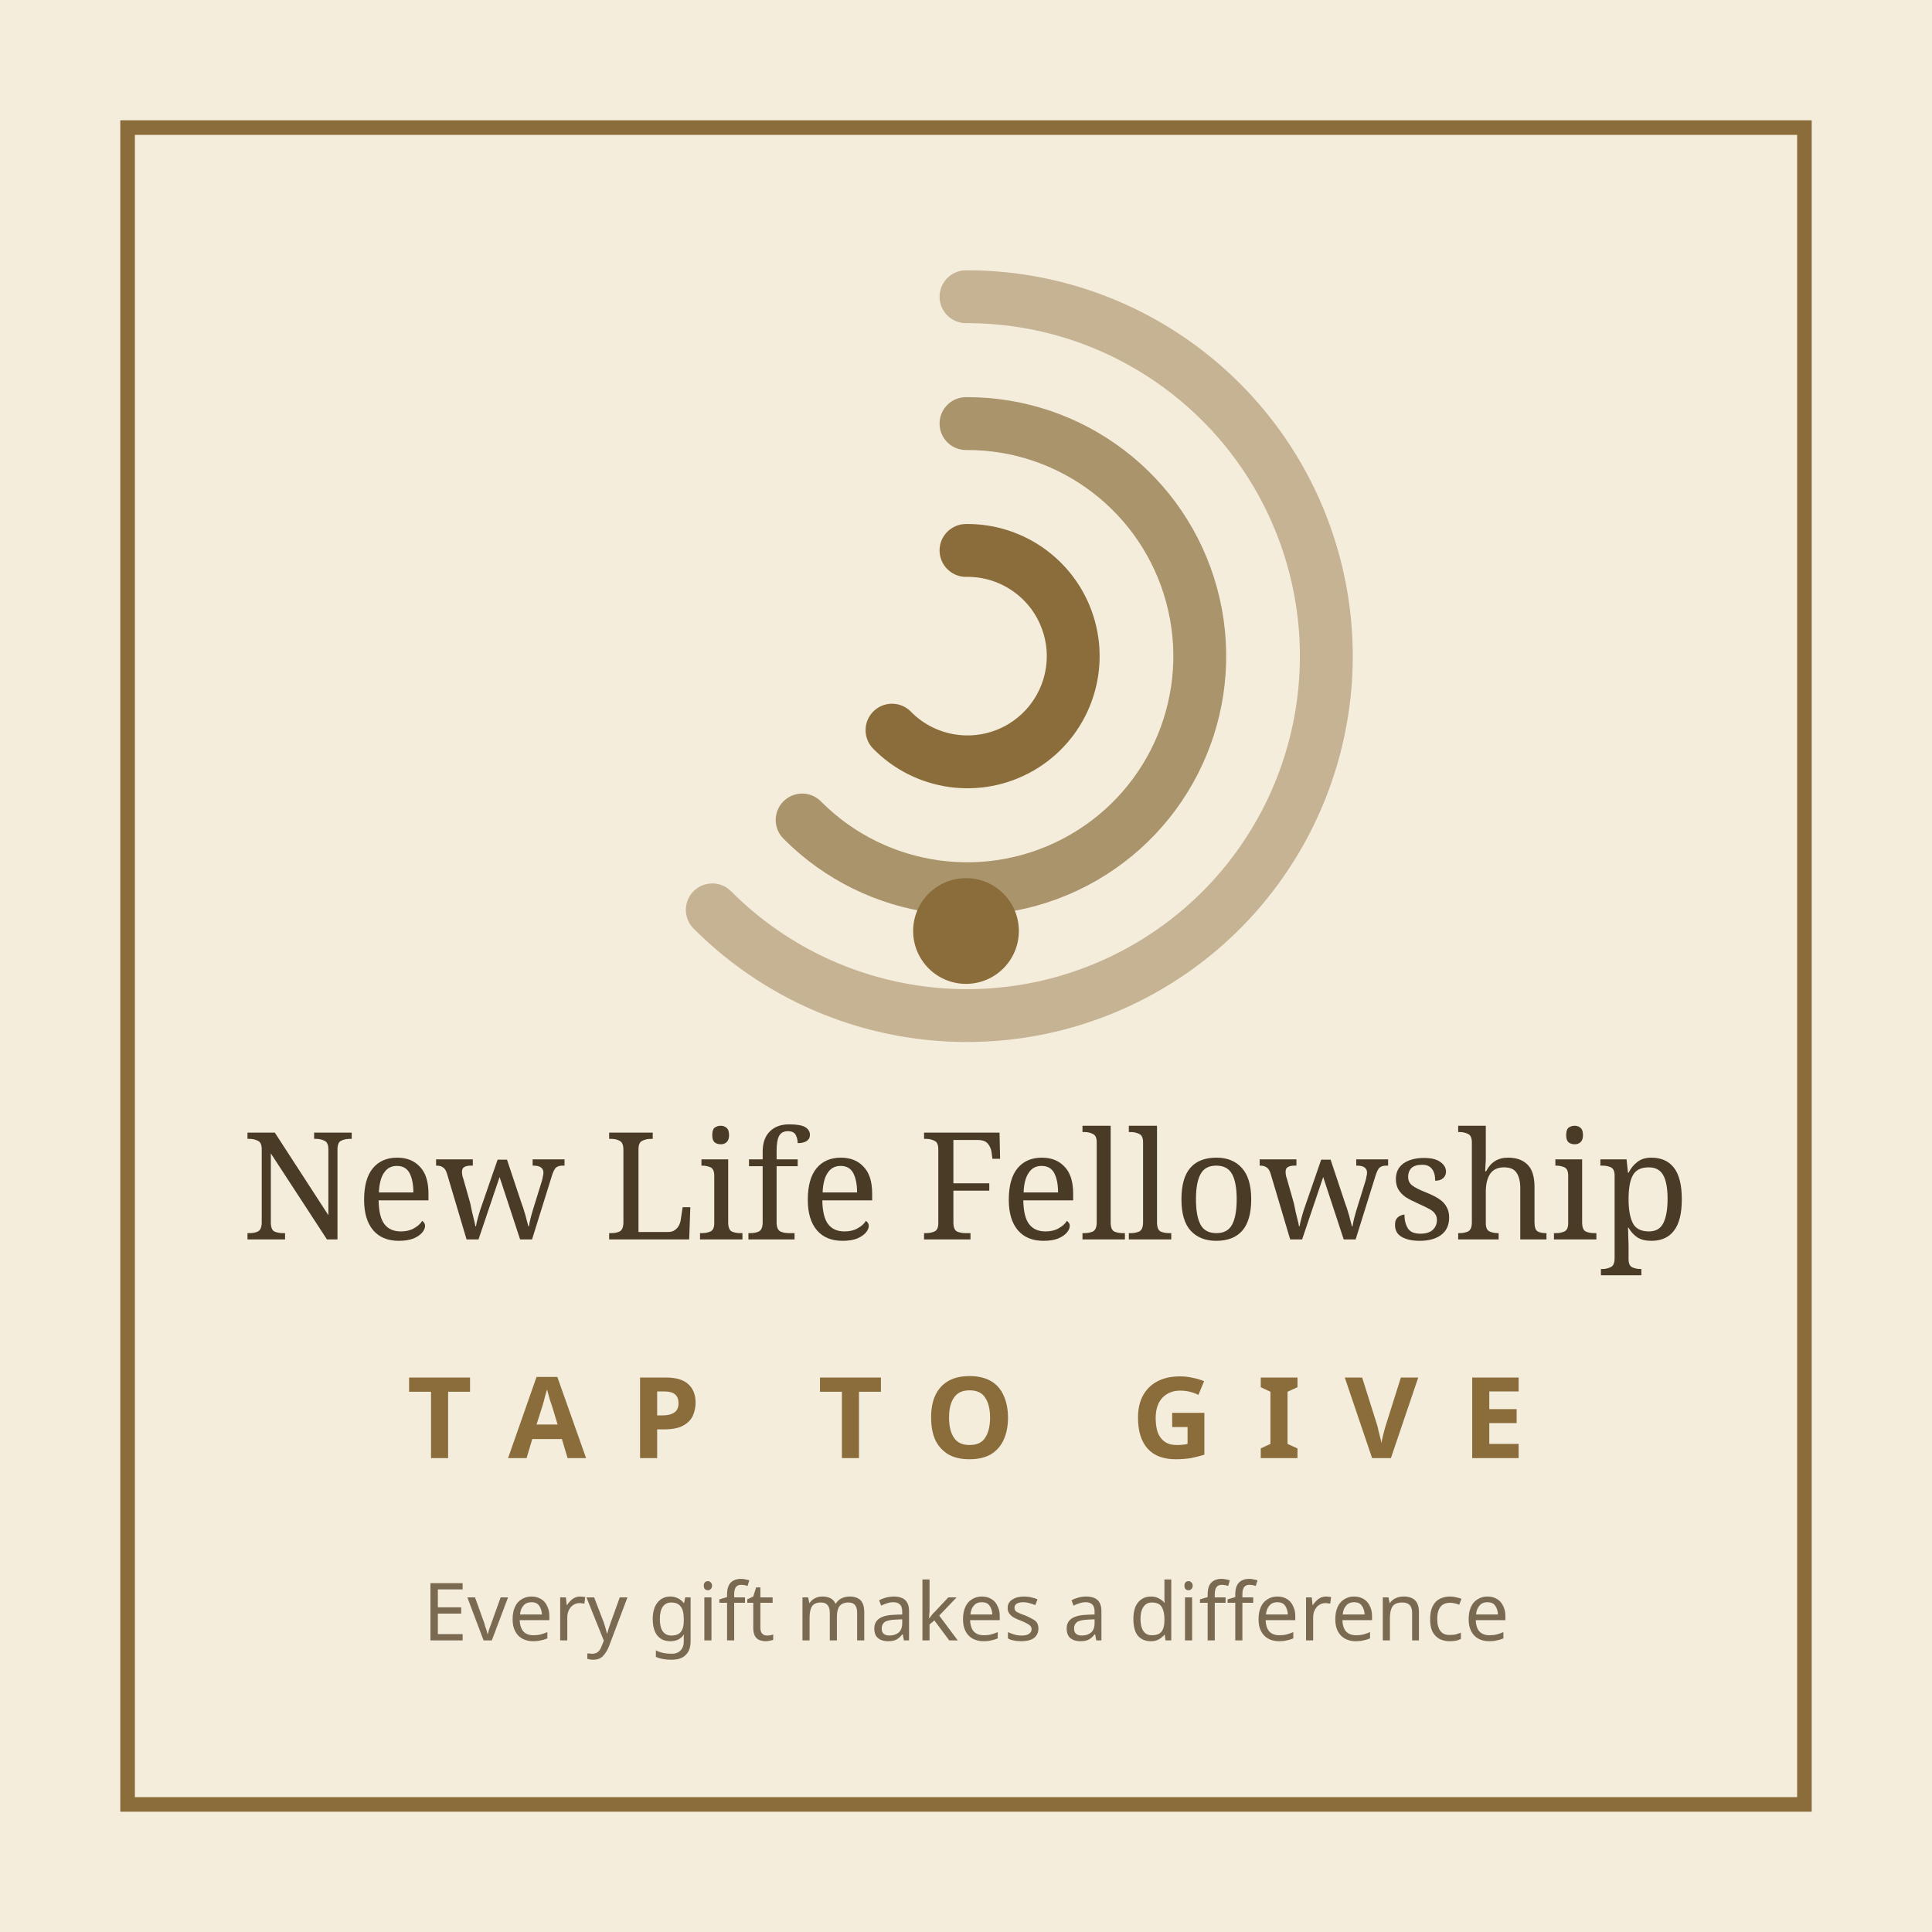
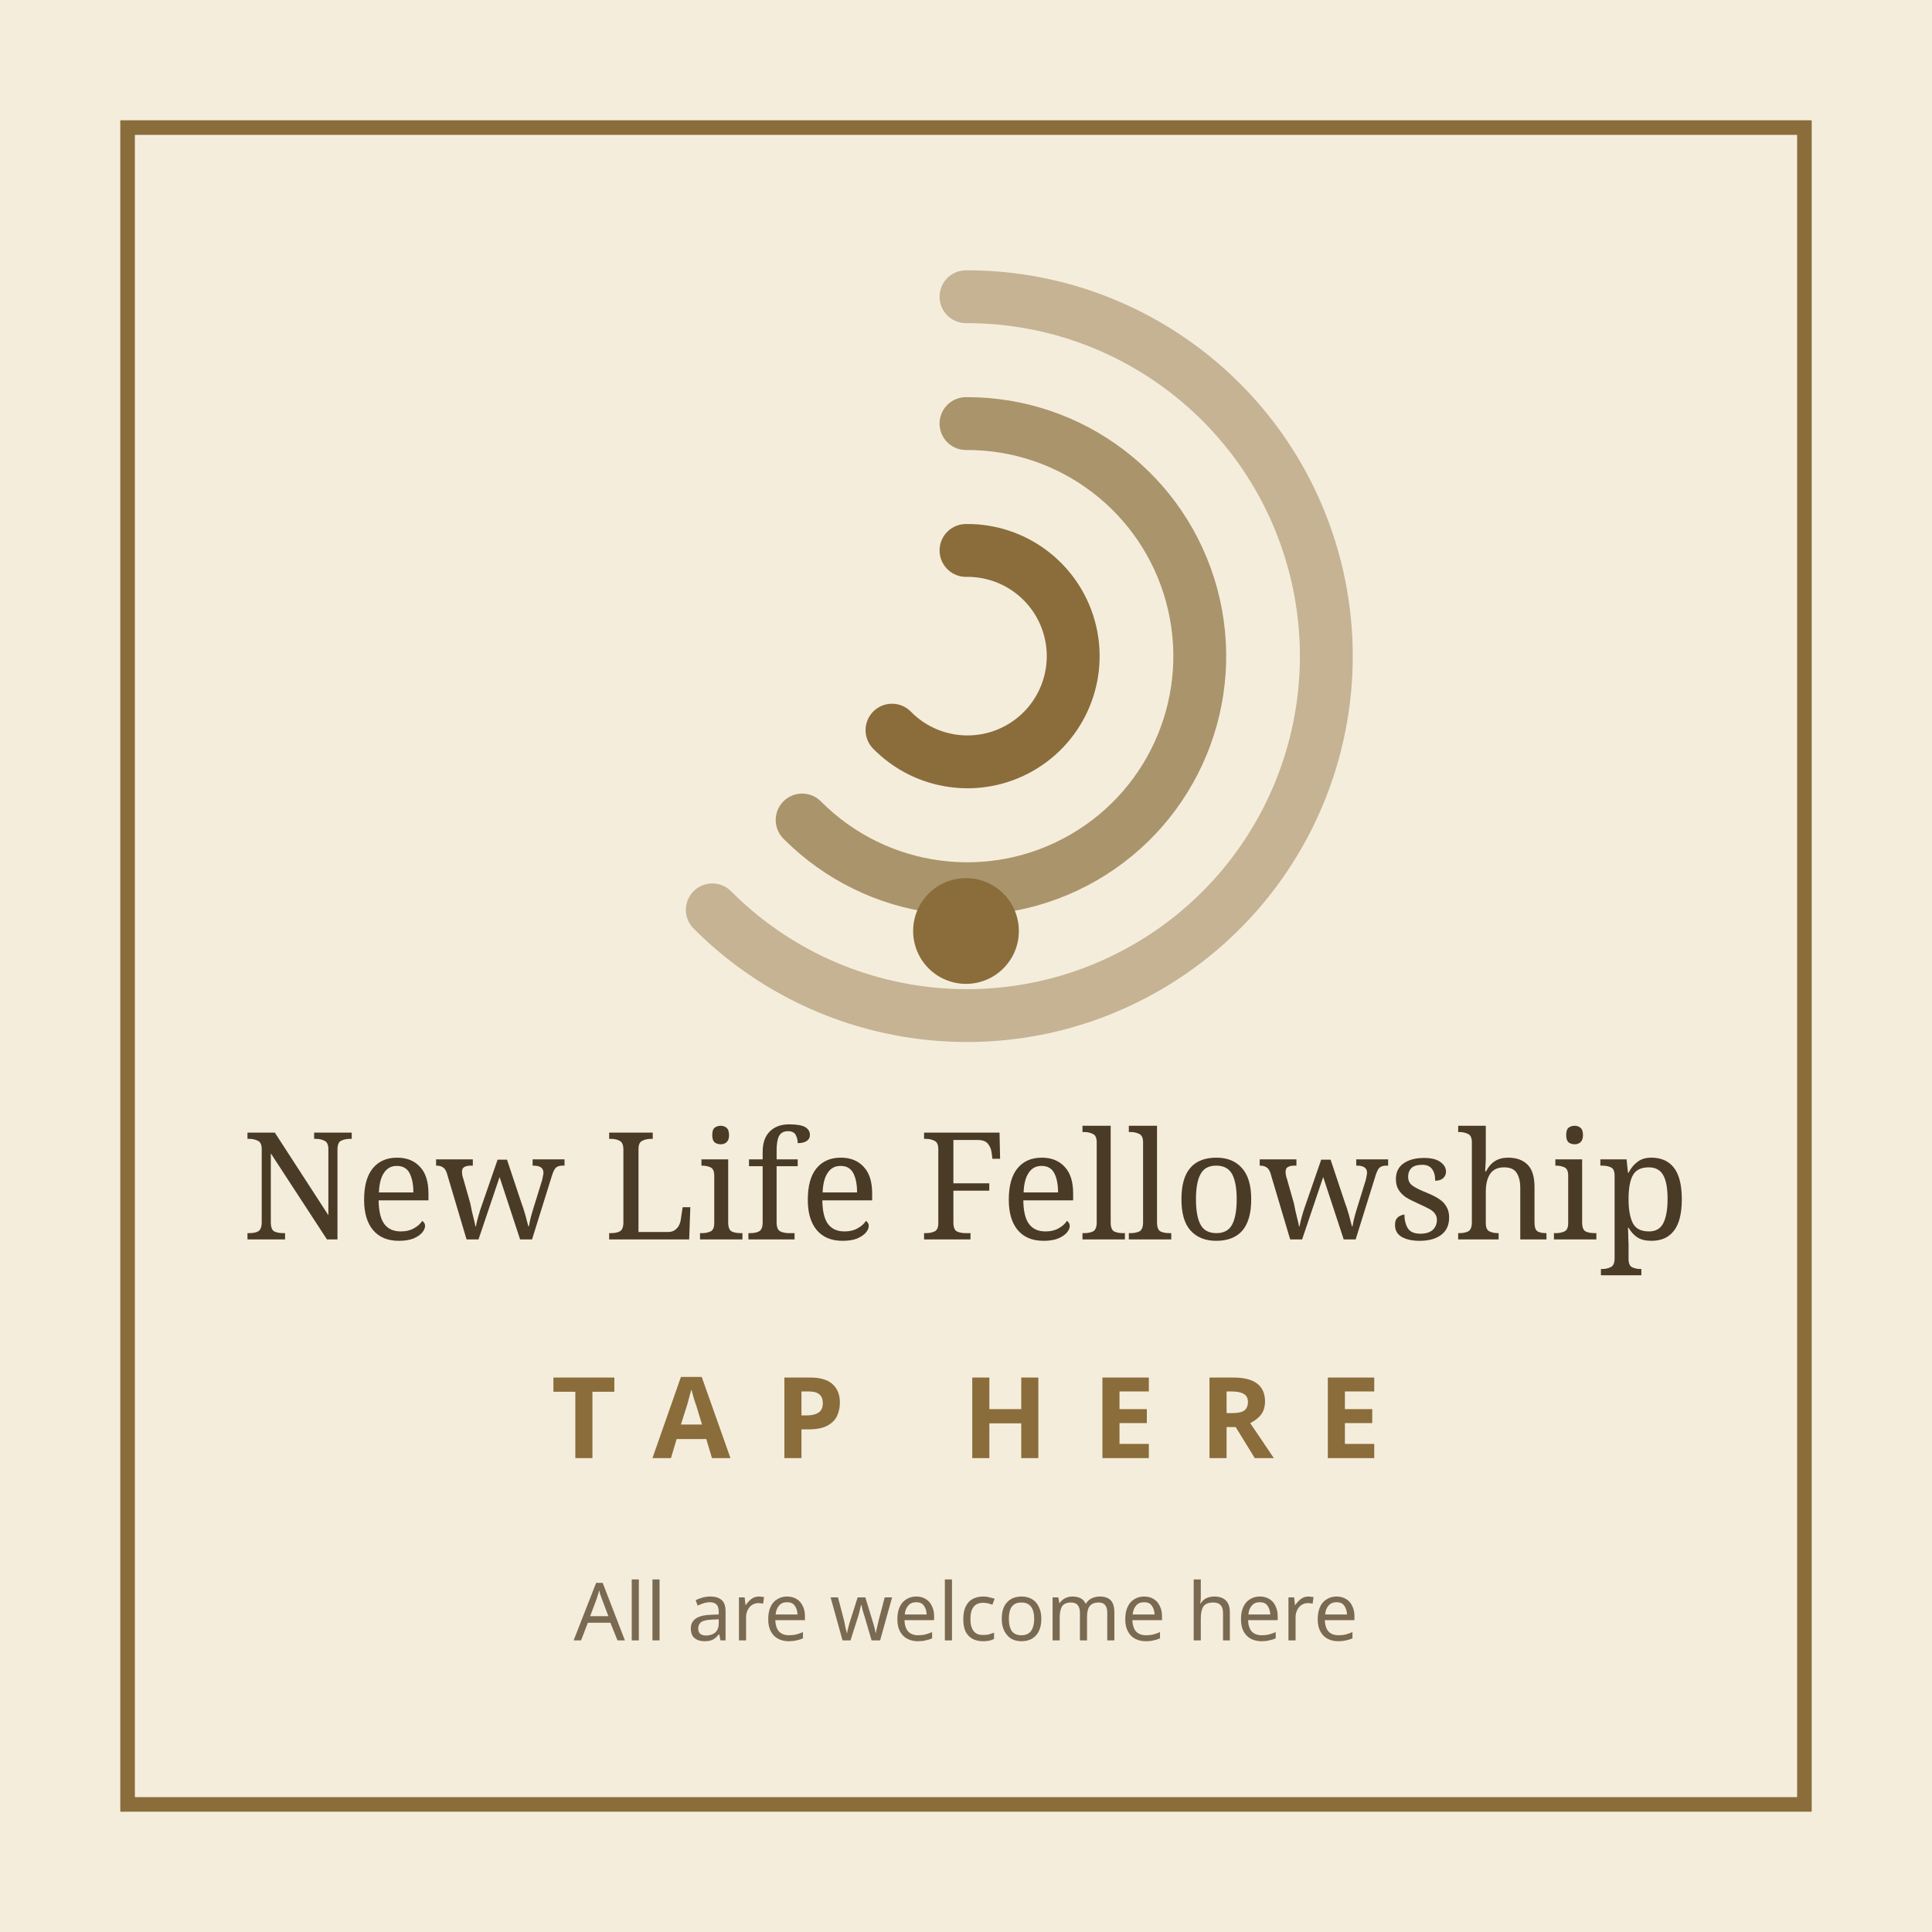
<svg xmlns="http://www.w3.org/2000/svg" width="106mm" height="106mm" viewBox="0 0 106 106">
  <defs>
    <clipPath id="cut">
      <rect x="0" y="0" width="106" height="106" />
    </clipPath>
  </defs>
  <g clip-path="url(#cut)">
    <rect width="106" height="106" fill="#f5eddc" />
    <rect x="7" y="7" width="92" height="92" fill="none" stroke="#8a6d3b" stroke-width="0.8" />
    <g transform="translate(53,36) scale(0.58)" fill="none" stroke="#8a6d3b" stroke-width="5" stroke-linecap="round">
      <path d="M0,-34 A34,34 0 1,1 -24,24" opacity="0.45" />
      <path d="M0,-22 A22,22 0 1,1 -15.5,15.5" opacity="0.7" />
      <path d="M0,-10 A10,10 0 1,1 -7,7" />
      <circle cx="0" cy="26" r="5" fill="#8a6d3b" stroke="none" />
    </g>
    <text x="53" y="68" font-family="serif" font-size="8.2" font-weight="normal" letter-spacing="0" fill="#4a3b26" text-anchor="middle">New Life Fellowship</text>
-     <text x="53" y="80" font-family="sans-serif" font-size="6.2" font-weight="bold" letter-spacing="2.4" fill="#8a6d3b" text-anchor="middle">TAP TO GIVE</text>
-     <text x="53" y="90" font-family="sans-serif" font-size="4.4" font-weight="normal" letter-spacing="0" fill="#7a6a52" text-anchor="middle">Every gift makes a difference</text>
+     <text x="53" y="80" font-family="sans-serif" font-size="6.2" font-weight="bold" letter-spacing="2.4" fill="#8a6d3b" text-anchor="middle">TAP HERE</text>
+     <text x="53" y="90" font-family="sans-serif" font-size="4.4" font-weight="normal" letter-spacing="0" fill="#7a6a52" text-anchor="middle">All are welcome here</text>
  </g>
</svg>
